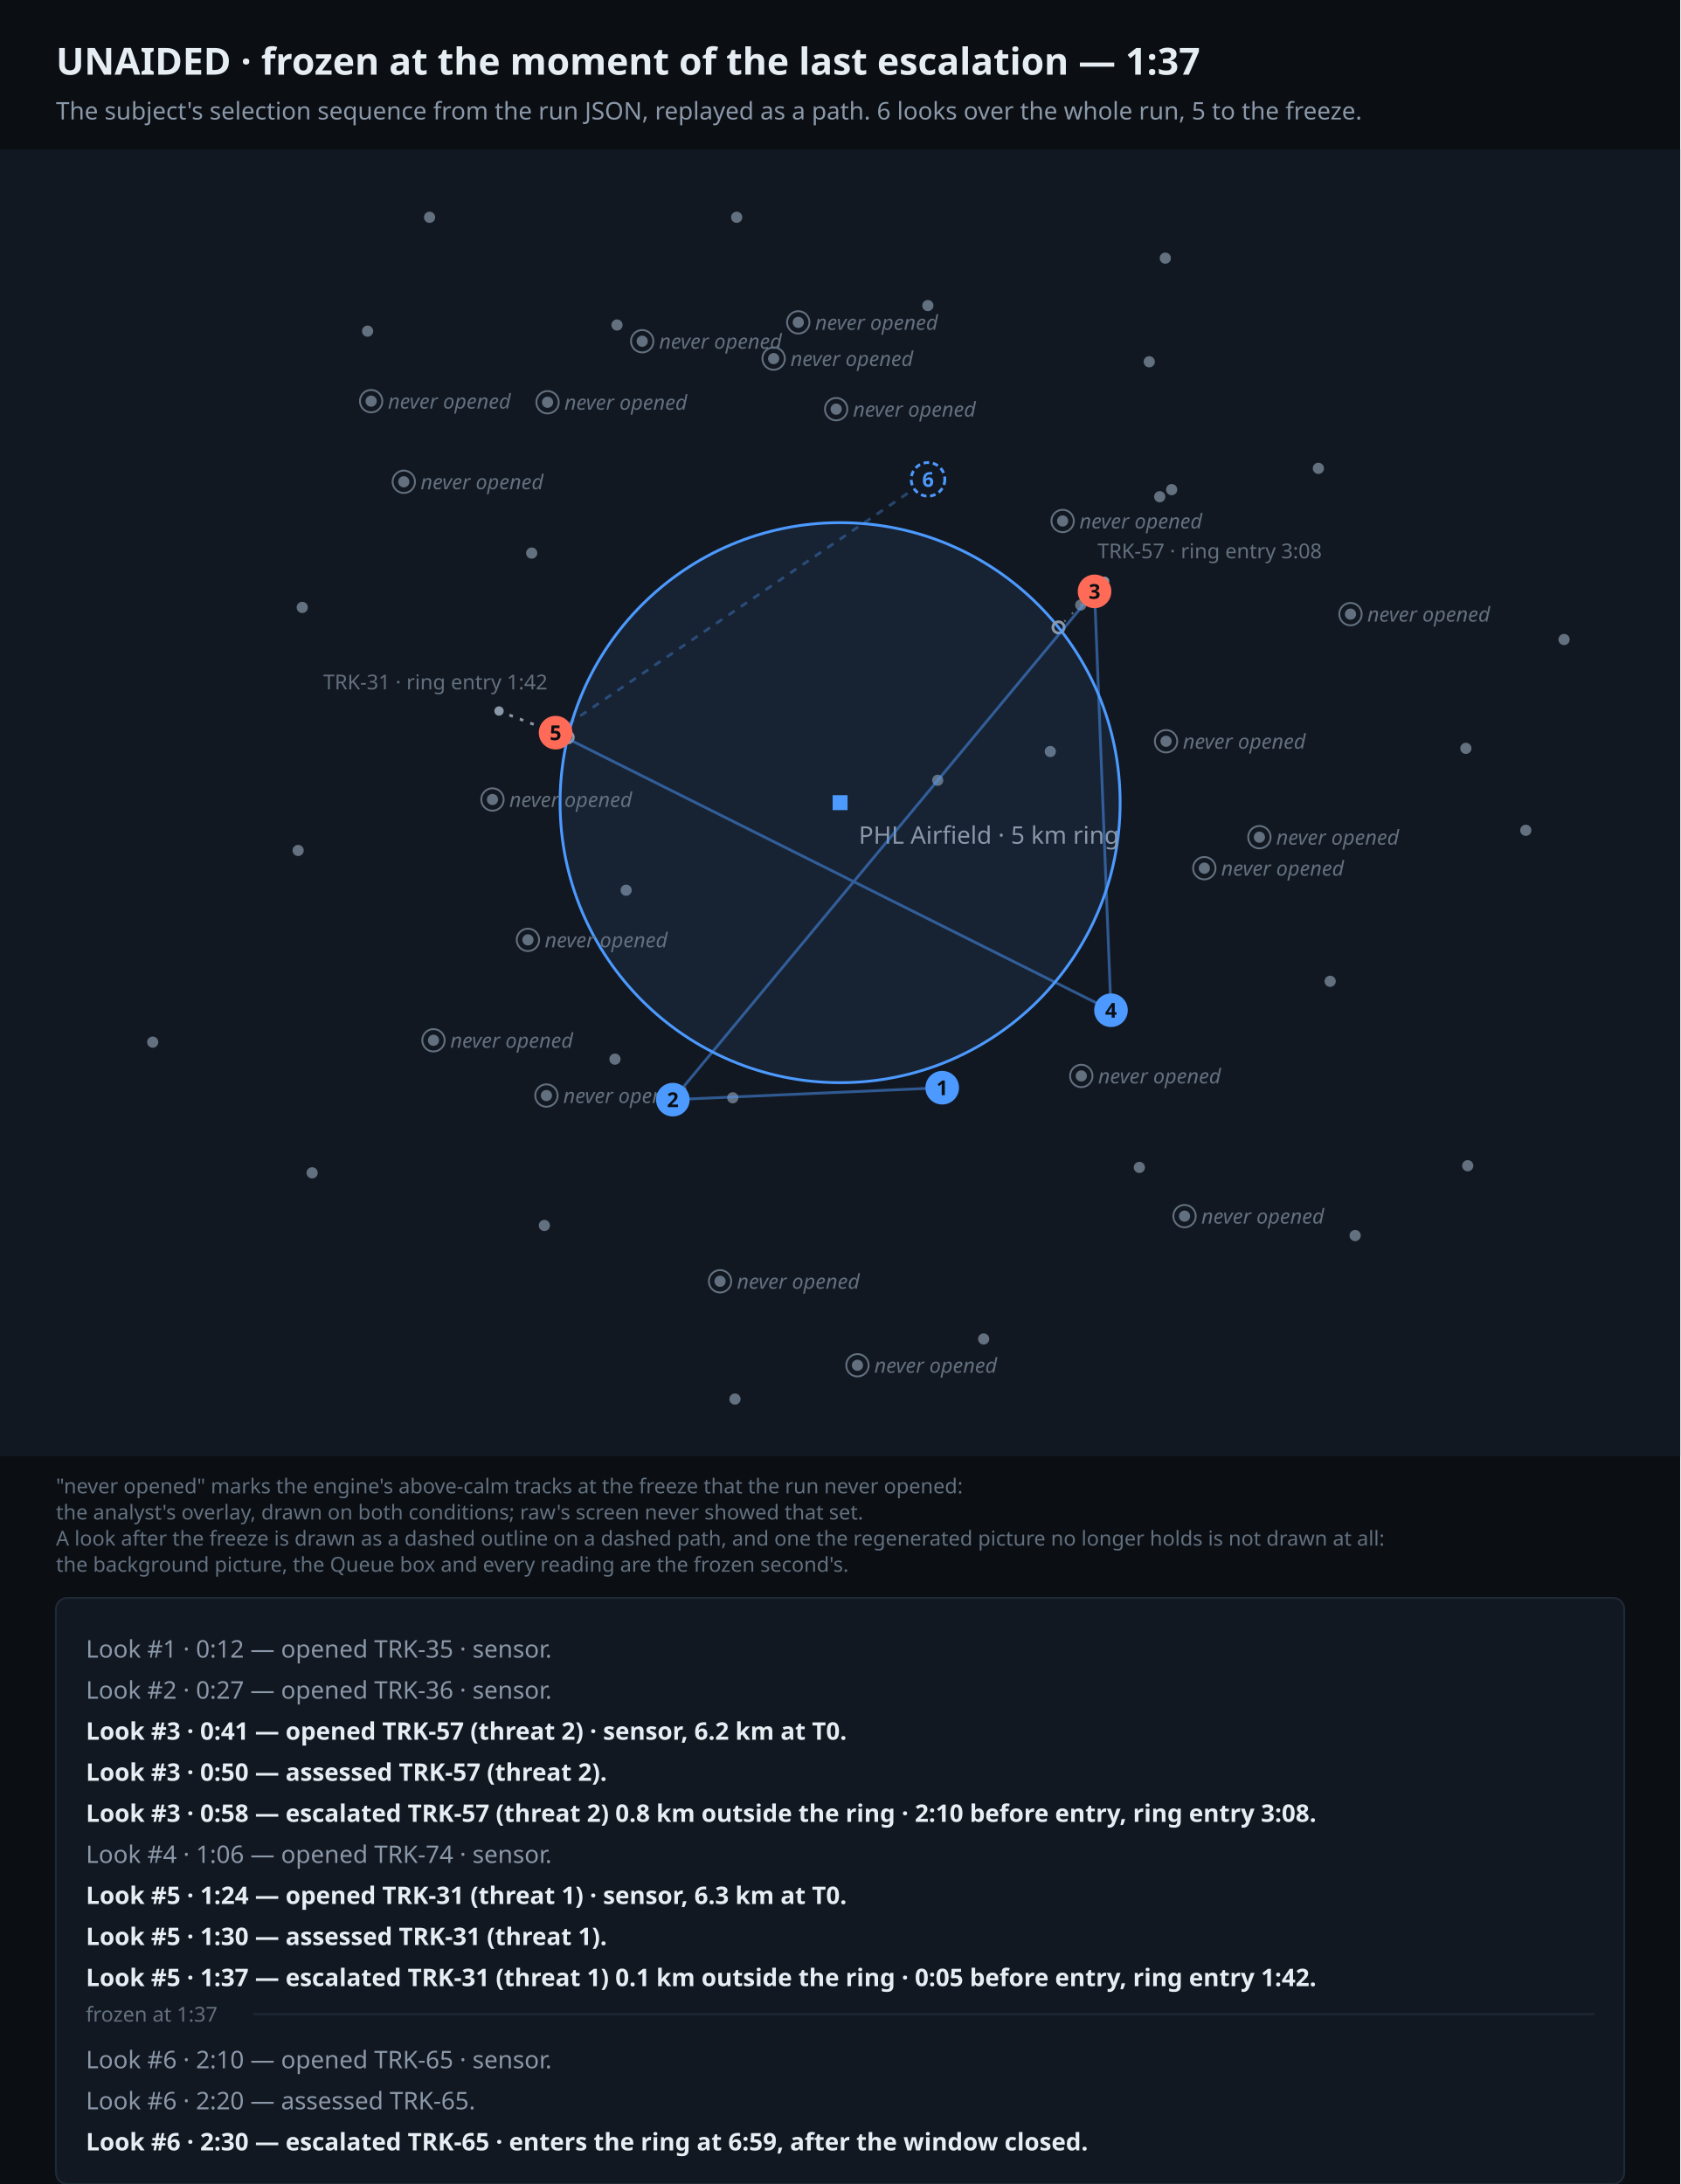
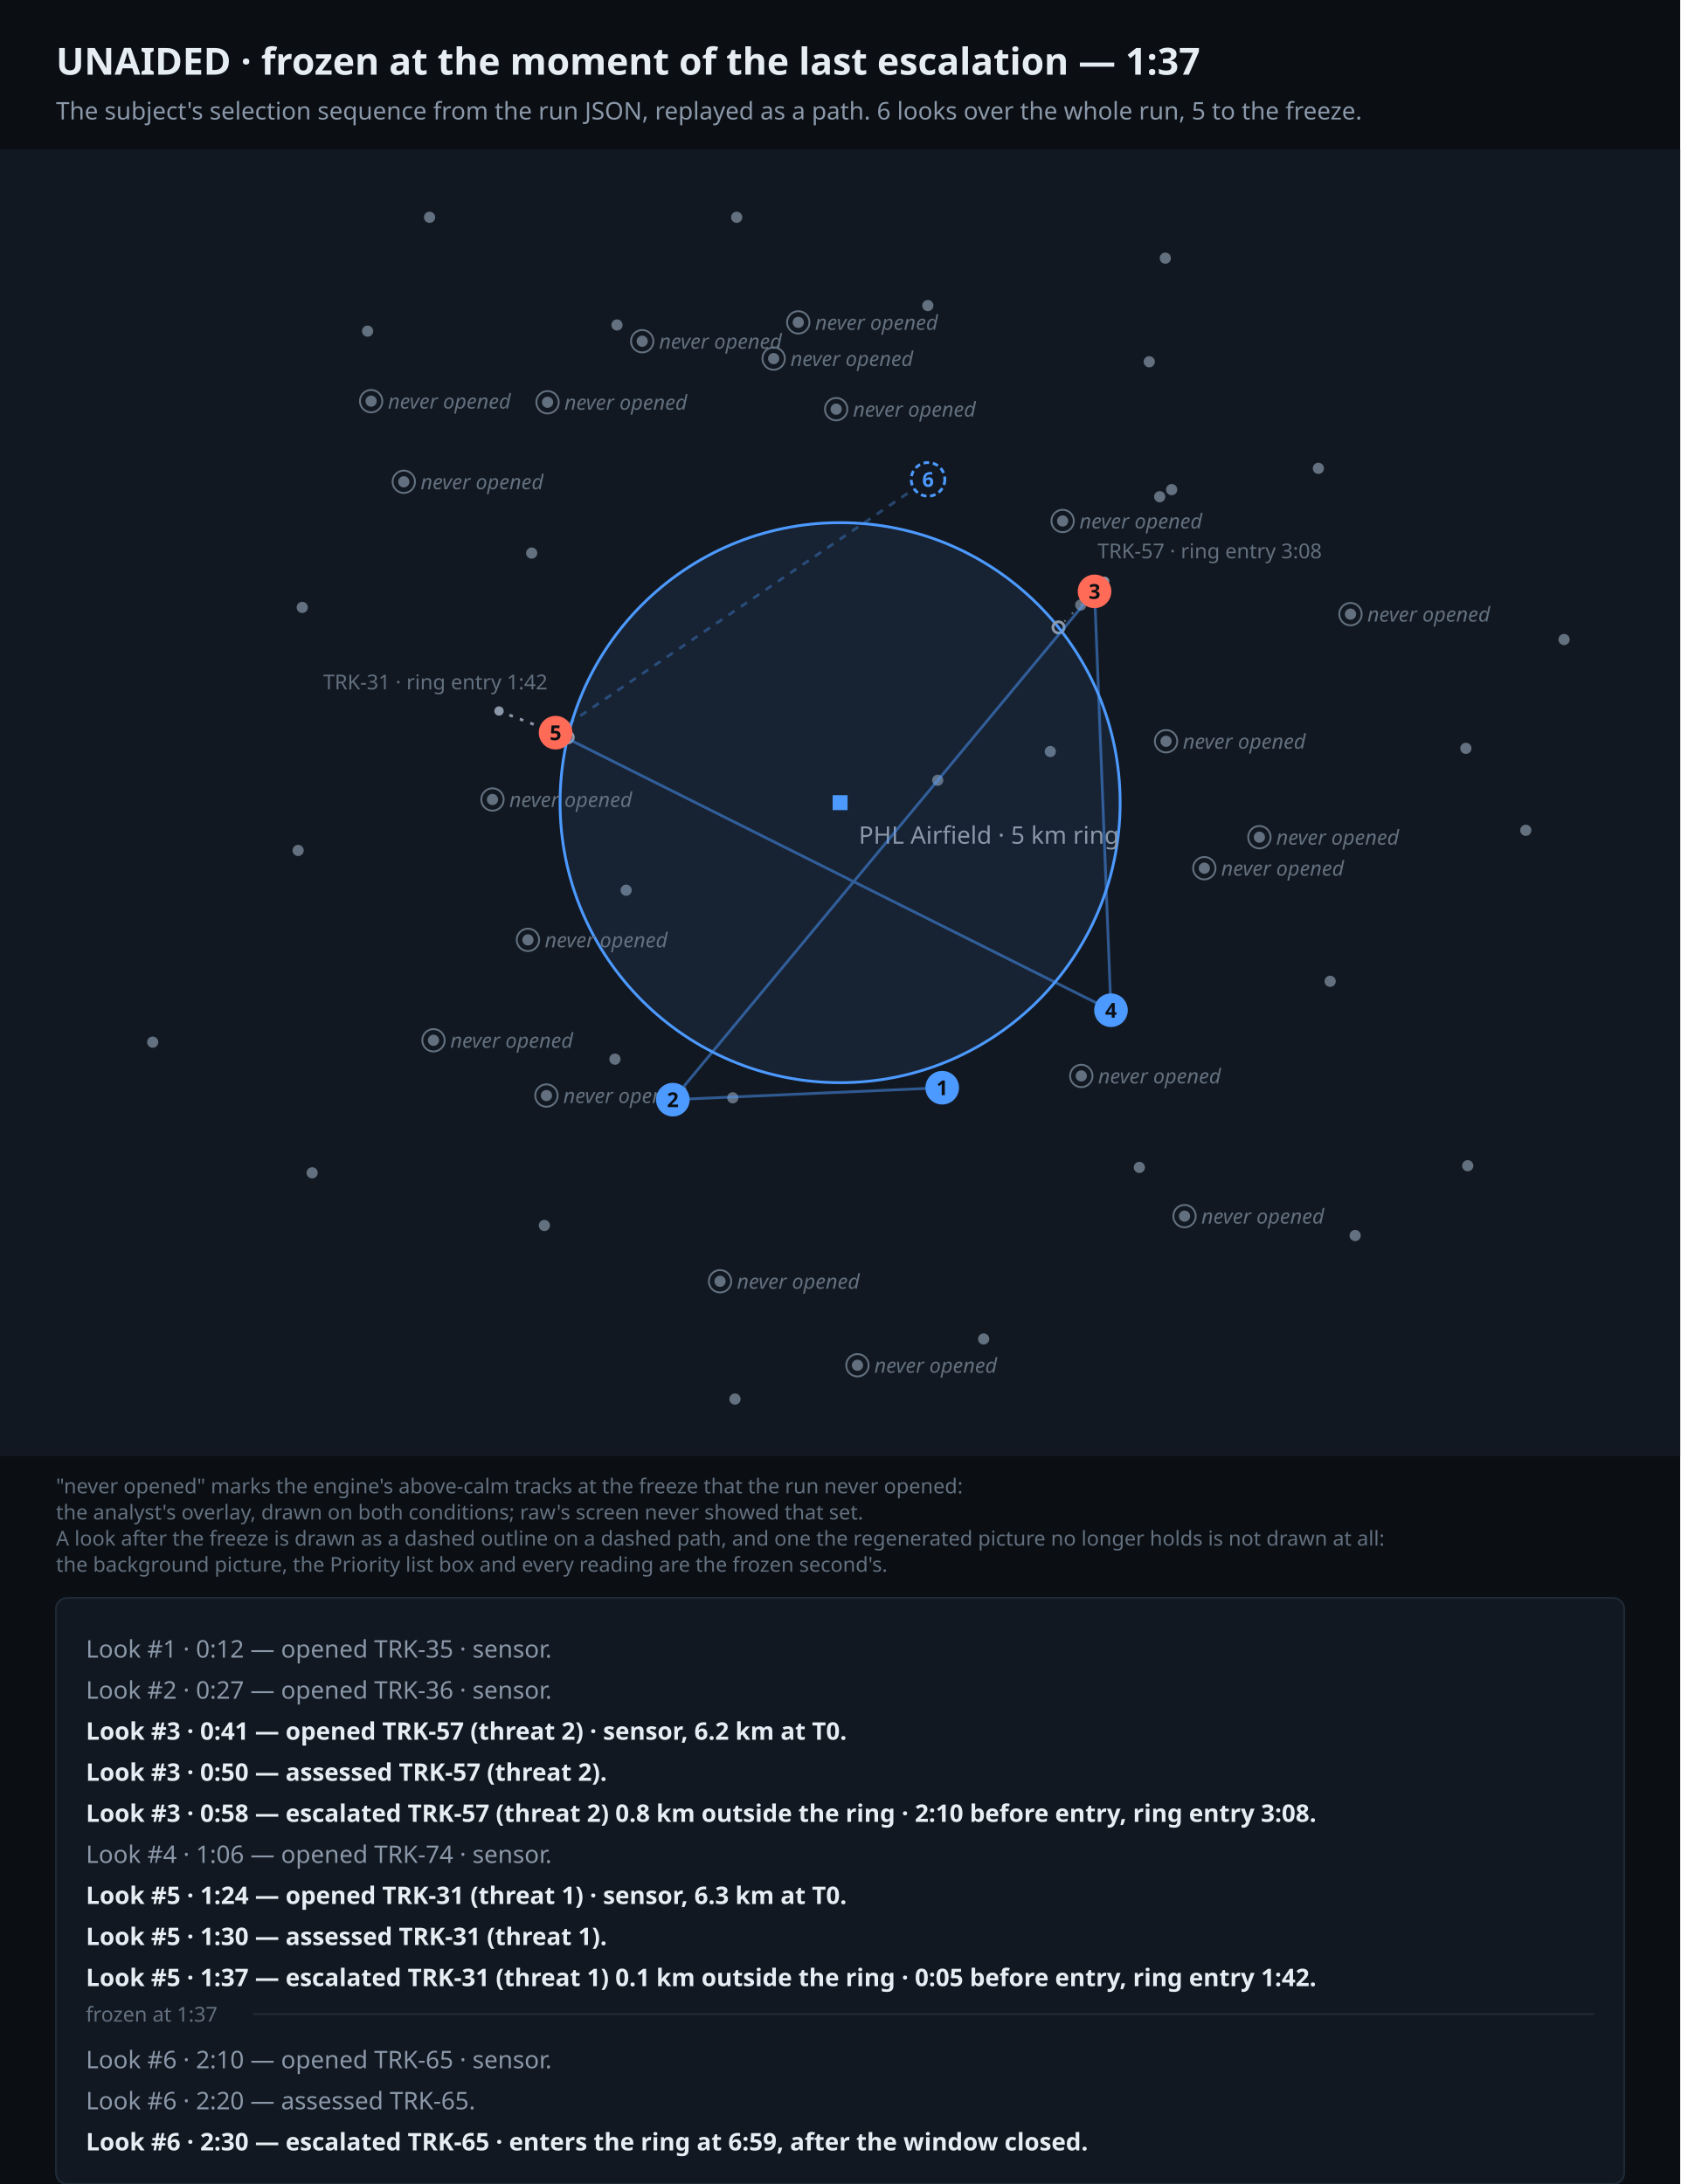
<svg xmlns="http://www.w3.org/2000/svg" width="900" height="1170" viewBox="0 0 900 1170" data-subject="S05" data-scenario="03a" data-mode="raw" data-run="1">
  <rect width="900" height="1170" fill="#0b0f14" />
  <text x="30" y="40" font-family="system-ui, sans-serif" class="title" font-size="20" font-weight="700" fill="#e6edf3">UNAIDED · frozen at the moment of the last escalation — 1:37</text>
  <text x="30" y="64" font-family="system-ui, sans-serif" class="subtitle" font-size="13" fill="#8b98a9">The subject's selection sequence from the run JSON, replayed as a path. 6 looks over the whole run, 5 to the freeze.</text>
  <defs>
    <clipPath id="panel">
      <rect x="0" y="0" width="900" height="700" />
    </clipPath>
  </defs>
  <g class="map" transform="translate(0 80)" clip-path="url(#panel)">
    <rect width="900" height="700" fill="#121821" />
    <circle class="track" data-id="adsb-a33716" cx="502.3" cy="338" r="3" fill="#63707f" />
    <circle class="track" data-id="adsb-a3a178" cx="837.8" cy="262.6" r="3" fill="#63707f" />
    <circle class="track" data-id="adsb-a3b796" cx="81.8" cy="478.3" r="3" fill="#63707f" />
    <circle class="track" data-id="adsb-a43667" cx="627.6" cy="182.3" r="3" fill="#63707f" />
    <circle class="track" data-id="adsb-a7c7f2" cx="817.3" cy="364.8" r="3" fill="#63707f" />
    <circle class="track" data-id="adsb-a8021b" cx="562.6" cy="322.6" r="3" fill="#63707f" />
    <circle class="track" data-id="adsb-a89076" cx="335.4" cy="396.9" r="3" fill="#63707f" />
    <circle class="track" data-id="adsb-aa08fb" cx="624.2" cy="58.3" r="3" fill="#63707f" />
    <circle class="track" data-id="inject-100" cx="392.5" cy="508.1" r="3" fill="#63707f" />
    <circle class="track" data-id="inject-103" cx="497" cy="83.7" r="3" fill="#63707f" />
    <circle class="track" data-id="inject-104" cx="615.6" cy="113.8" r="3" fill="#63707f" />
    <circle class="track" data-id="inject-105" cx="706.2" cy="170.9" r="3" fill="#63707f" />
    <circle class="track" data-id="inject-106" cx="785.2" cy="320.9" r="3" fill="#63707f" />
    <circle class="track" data-id="inject-107" cx="712.5" cy="445.7" r="3" fill="#63707f" />
    <circle class="track" data-id="inject-108" cx="725.9" cy="581.9" r="3" fill="#63707f" />
    <circle class="track" data-id="inject-109" cx="526.9" cy="637.3" r="3" fill="#63707f" />
    <circle class="track" data-id="inject-110" cx="393.7" cy="669.5" r="3" fill="#63707f" />
    <circle class="track" data-id="inject-111" cx="291.6" cy="576.5" r="3" fill="#63707f" />
    <circle class="track" data-id="inject-112" cx="167.2" cy="548.3" r="3" fill="#63707f" />
    <circle class="track" data-id="inject-113" cx="159.7" cy="375.6" r="3" fill="#63707f" />
    <circle class="track" data-id="inject-114" cx="161.9" cy="245.4" r="3" fill="#63707f" />
    <circle class="track" data-id="inject-115" cx="196.9" cy="97.4" r="3" fill="#63707f" />
    <circle class="track" data-id="inject-116" cx="330.5" cy="94.1" r="3" fill="#63707f" />
    <circle class="track" data-id="inject-117" cx="394.6" cy="36.4" r="3" fill="#63707f" />
    <circle class="track" data-id="inject-118" cx="284.8" cy="216.3" r="3" fill="#63707f" />
    <circle class="track" data-id="inject-119" cx="786.2" cy="544.5" r="3" fill="#63707f" />
    <circle class="track" data-id="inject-12" cx="427.6" cy="92.7" r="3" fill="#63707f" />
    <circle class="track" data-id="inject-120" cx="569.2" cy="199.1" r="3" fill="#63707f" />
    <circle class="track" data-id="inject-121" cx="610.3" cy="545.4" r="3" fill="#63707f" />
    <circle class="track" data-id="inject-122" cx="230.1" cy="36.4" r="3" fill="#63707f" />
    <circle class="track" data-id="inject-123" cx="621.2" cy="186.1" r="3" fill="#63707f" />
    <circle class="track" data-id="inject-15" cx="624.6" cy="317.1" r="3" fill="#63707f" />
    <circle class="track" data-id="inject-20" cx="459.3" cy="651.4" r="3" fill="#63707f" />
    <circle class="track" data-id="inject-22" cx="447.9" cy="139.2" r="3" fill="#63707f" />
    <circle class="track" data-id="inject-25" cx="344" cy="102.8" r="3" fill="#63707f" />
    <circle class="track" data-id="inject-31" cx="302.3" cy="314.3" r="3" fill="#63707f" />
    <circle class="track" data-id="inject-35" cx="505" cy="502.6" r="3" fill="#63707f" />
    <circle class="track" data-id="inject-36" cx="329.4" cy="487.4" r="3" fill="#63707f" />
    <circle class="track" data-id="inject-45" cx="293.3" cy="135.5" r="3" fill="#63707f" />
    <circle class="track" data-id="inject-47" cx="216.3" cy="178.1" r="3" fill="#63707f" />
    <circle class="track" data-id="inject-48" cx="292.7" cy="506.9" r="3" fill="#63707f" />
    <circle class="track" data-id="inject-52" cx="198.8" cy="134.9" r="3" fill="#63707f" />
    <circle class="track" data-id="inject-56" cx="414.4" cy="112.1" r="3" fill="#63707f" />
    <circle class="track" data-id="inject-57" cx="578.9" cy="244.1" r="3" fill="#63707f" />
    <circle class="track" data-id="inject-58" cx="723.4" cy="249" r="3" fill="#63707f" />
    <circle class="track" data-id="inject-60" cx="263.8" cy="348.3" r="3" fill="#63707f" />
    <circle class="track" data-id="inject-62" cx="645.1" cy="385.1" r="3" fill="#63707f" />
    <circle class="track" data-id="inject-64" cx="634.5" cy="571.5" r="3" fill="#63707f" />
    <circle class="track" data-id="inject-65" cx="502.1" cy="174.2" r="3" fill="#63707f" />
    <circle class="track" data-id="inject-74" cx="589.9" cy="462" r="3" fill="#63707f" />
    <circle class="track" data-id="inject-84" cx="385.7" cy="606.4" r="3" fill="#63707f" />
    <circle class="track" data-id="inject-85" cx="232.2" cy="477.3" r="3" fill="#63707f" />
    <circle class="track" data-id="inject-86" cx="674.6" cy="368.5" r="3" fill="#63707f" />
    <circle class="track" data-id="inject-91" cx="579.2" cy="496.4" r="3" fill="#63707f" />
    <circle class="track" data-id="inject-94" cx="282.8" cy="423.5" r="3" fill="#63707f" />
    <circle class="ring" cx="450" cy="350" r="150" fill="#4c9aff" fill-opacity="0.08" stroke="#4c9aff" stroke-width="1.5" />
    <rect x="446" y="346" width="8" height="8" fill="#4c9aff" />
    <text x="460" y="372" font-family="system-ui, sans-serif" font-size="13" fill="#8b98a9">PHL Airfield · 5 km ring</text>
    <polyline points="267.3,300.9 267.6,301.1 268,301.2 268.3,301.3 268.7,301.5 269.1,301.6 269.4,301.7 269.8,301.9 270.1,302 270.5,302.2 270.9,302.3 271.2,302.4 271.6,302.6 271.9,302.7 272.3,302.8 272.7,303 273,303.1 273.4,303.3 273.8,303.4 274.1,303.5 274.5,303.7 274.8,303.8 275.2,304 275.6,304.1 275.9,304.2 276.3,304.4 276.6,304.5 277,304.6 277.4,304.8 277.7,304.9 278.1,305.1 278.5,305.2 278.8,305.3 279.2,305.5 279.5,305.6 279.9,305.8 280.2,305.9 280.6,306.1 281,306.2 281.3,306.3 281.7,306.5 282,306.6 282.4,306.7 282.8,306.9 283.1,307 283.5,307.2 283.9,307.3 284.2,307.4 284.6,307.6 284.9,307.7 285.3,307.8 285.7,308 286,308.1 286.4,308.3 286.7,308.4 287.1,308.5 287.5,308.7 287.8,308.8 288.2,309 288.6,309.1 288.9,309.2 289.3,309.4 289.6,309.5 290,309.6 290.3,309.8 290.7,309.9 291.1,310.1 291.4,310.2 291.8,310.3 292.1,310.5 292.5,310.6 292.9,310.7 293.2,310.9 293.6,311 294,311.2 294.3,311.3 294.7,311.4 295,311.6 295.4,311.7 295.8,311.8 296.1,312 296.5,312.1 296.8,312.3 297.2,312.4 297.6,312.5 297.9,312.7 298.3,312.8 298.7,313 299,313.1 299.4,313.2 299.7,313.4 300.1,313.5 300.4,313.6 300.8,313.8 301.2,313.9 301.5,314.1 301.9,314.2 302.3,314.3" fill="none" class="trail" data-id="inject-31" stroke="#8b98a9" stroke-width="1.5" stroke-dasharray="2 4" />
    <polyline points="302.3,314.3 302.6,314.5 303,314.6 303.3,314.7 303.7,314.9 304.1,315" fill="none" class="trail-ahead" data-id="inject-31" stroke="#63707f" stroke-width="1" stroke-dasharray="1 5" />
    <circle class="trail-first" data-id="inject-31" cx="267.3" cy="300.9" r="2.5" fill="#8b98a9" />
    <circle class="entry" data-id="inject-31" cx="304.1" cy="315" r="3" fill="none" stroke="#8b98a9" stroke-width="1.5" />
    <polyline points="591.7,231.4 591.5,231.5 591.4,231.7 591.3,231.8 591.1,231.9 591,232.1 590.9,232.2 590.7,232.3 590.6,232.4 590.5,232.6 590.4,232.7 590.2,232.8 590.1,233 590,233.1 589.8,233.2 589.7,233.4 589.6,233.5 589.4,233.6 589.3,233.8 589.2,233.9 589,234 588.9,234.1 588.8,234.3 588.7,234.4 588.5,234.6 588.4,234.7 588.3,234.8 588.1,235 588,235.1 587.9,235.2 587.7,235.4 587.6,235.5 587.5,235.6 587.3,235.7 587.2,235.9 587.1,236 586.9,236.1 586.8,236.3 586.7,236.4 586.6,236.5 586.4,236.7 586.3,236.8 586.2,236.9 586,237.1 585.9,237.2 585.8,237.3 585.6,237.4 585.5,237.6 585.4,237.7 585.2,237.8 585.1,238 585,238.1 584.8,238.2 584.7,238.4 584.6,238.5 584.5,238.6 584.3,238.8 584.2,238.9 584,239 583.9,239.1 583.8,239.3 583.7,239.4 583.5,239.5 583.4,239.7 583.3,239.8 583.2,239.9 583,240.1 582.9,240.2 582.7,240.3 582.6,240.5 582.5,240.6 582.4,240.7 582.2,240.9 582.1,241 581.9,241.1 581.8,241.2 581.7,241.4 581.6,241.5 581.4,241.6 581.3,241.8 581.2,241.9 581,242 580.9,242.2 580.8,242.3 580.6,242.4 580.5,242.6 580.4,242.7 580.3,242.8 580.1,242.9 580,243.1 579.9,243.2 579.7,243.3 579.6,243.5 579.5,243.6 579.3,243.7 579.2,243.9 579.1,244 578.9,244.1" fill="none" class="trail" data-id="inject-57" stroke="#8b98a9" stroke-width="1.5" stroke-dasharray="2 4" />
    <polyline points="578.9,244.1 578.8,244.3 578.7,244.4 578.5,244.5 578.4,244.6 578.3,244.8 578.2,244.9 578,245 577.9,245.2 577.8,245.3 577.6,245.4 577.5,245.6 577.4,245.7 577.2,245.8 577.1,246 577,246.1 576.8,246.2 576.7,246.3 576.6,246.5 576.4,246.6 576.3,246.7 576.2,246.9 576.1,247 575.9,247.1 575.8,247.3 575.7,247.4 575.5,247.5 575.4,247.7 575.3,247.8 575.1,247.9 575,248 574.9,248.2 574.7,248.3 574.6,248.4 574.5,248.6 574.4,248.7 574.2,248.8 574.1,249 573.9,249.1 573.8,249.2 573.7,249.4 573.6,249.5 573.4,249.6 573.3,249.7 573.2,249.9 573,250 572.9,250.1 572.8,250.3 572.6,250.4 572.5,250.5 572.4,250.7 572.3,250.8 572.1,250.9 572,251.1 571.8,251.2 571.7,251.3 571.6,251.4 571.5,251.6 571.3,251.7 571.2,251.8 571.1,252 570.9,252.1 570.8,252.2 570.7,252.4 570.5,252.5 570.4,252.7 570.3,252.8 570.2,252.9 570,253 569.9,253.2 569.7,253.3 569.6,253.4 569.5,253.6 569.4,253.7 569.2,253.8 569.1,254 569,254.1 568.8,254.2 568.7,254.4 568.6,254.5 568.4,254.6 568.3,254.7 568.2,254.9 568.1,255 567.9,255.1 567.8,255.3 567.6,255.4 567.5,255.5 567.4,255.7 567.3,255.8 567.1,255.9 567,256.1" fill="none" class="trail-ahead" data-id="inject-57" stroke="#63707f" stroke-width="1" stroke-dasharray="1 5" />
    <circle class="trail-first" data-id="inject-57" cx="591.7" cy="231.4" r="2.5" fill="#8b98a9" />
    <circle class="entry" data-id="inject-57" cx="567" cy="256.1" r="3" fill="none" stroke="#8b98a9" stroke-width="1.5" />
    <circle class="never-opened" data-id="inject-15" cx="624.6" cy="317.1" r="6" fill="none" stroke="#63707f" stroke-width="1" />
    <text x="633.6" y="321.1" font-family="system-ui, sans-serif" font-size="11" font-style="italic" fill="#63707f">never opened</text>
    <circle class="never-opened" data-id="inject-94" cx="282.8" cy="423.5" r="6" fill="none" stroke="#63707f" stroke-width="1" />
    <text x="291.8" y="427.5" font-family="system-ui, sans-serif" font-size="11" font-style="italic" fill="#63707f">never opened</text>
    <circle class="never-opened" data-id="inject-62" cx="645.1" cy="385.1" r="6" fill="none" stroke="#63707f" stroke-width="1" />
    <text x="654.1" y="389.1" font-family="system-ui, sans-serif" font-size="11" font-style="italic" fill="#63707f">never opened</text>
    <circle class="never-opened" data-id="inject-48" cx="292.7" cy="506.9" r="6" fill="none" stroke="#63707f" stroke-width="1" />
    <text x="301.7" y="510.9" font-family="system-ui, sans-serif" font-size="11" font-style="italic" fill="#63707f">never opened</text>
    <circle class="never-opened" data-id="inject-45" cx="293.3" cy="135.5" r="6" fill="none" stroke="#63707f" stroke-width="1" />
    <text x="302.3" y="139.5" font-family="system-ui, sans-serif" font-size="11" font-style="italic" fill="#63707f">never opened</text>
    <circle class="never-opened" data-id="inject-86" cx="674.6" cy="368.5" r="6" fill="none" stroke="#63707f" stroke-width="1" />
    <text x="683.6" y="372.5" font-family="system-ui, sans-serif" font-size="11" font-style="italic" fill="#63707f">never opened</text>
    <circle class="never-opened" data-id="inject-12" cx="427.6" cy="92.7" r="6" fill="none" stroke="#63707f" stroke-width="1" />
    <text x="436.6" y="96.7" font-family="system-ui, sans-serif" font-size="11" font-style="italic" fill="#63707f">never opened</text>
    <circle class="never-opened" data-id="inject-25" cx="344" cy="102.8" r="6" fill="none" stroke="#63707f" stroke-width="1" />
    <text x="353" y="106.8" font-family="system-ui, sans-serif" font-size="11" font-style="italic" fill="#63707f">never opened</text>
    <circle class="never-opened" data-id="inject-20" cx="459.3" cy="651.4" r="6" fill="none" stroke="#63707f" stroke-width="1" />
    <text x="468.3" y="655.4" font-family="system-ui, sans-serif" font-size="11" font-style="italic" fill="#63707f">never opened</text>
    <circle class="never-opened" data-id="inject-64" cx="634.5" cy="571.5" r="6" fill="none" stroke="#63707f" stroke-width="1" />
    <text x="643.5" y="575.5" font-family="system-ui, sans-serif" font-size="11" font-style="italic" fill="#63707f">never opened</text>
    <circle class="never-opened" data-id="inject-85" cx="232.2" cy="477.3" r="6" fill="none" stroke="#63707f" stroke-width="1" />
    <text x="241.2" y="481.3" font-family="system-ui, sans-serif" font-size="11" font-style="italic" fill="#63707f">never opened</text>
    <circle class="never-opened" data-id="inject-58" cx="723.4" cy="249" r="6" fill="none" stroke="#63707f" stroke-width="1" />
    <text x="732.4" y="253" font-family="system-ui, sans-serif" font-size="11" font-style="italic" fill="#63707f">never opened</text>
    <circle class="never-opened" data-id="inject-52" cx="198.8" cy="134.9" r="6" fill="none" stroke="#63707f" stroke-width="1" />
    <text x="207.8" y="138.9" font-family="system-ui, sans-serif" font-size="11" font-style="italic" fill="#63707f">never opened</text>
    <circle class="never-opened" data-id="inject-60" cx="263.8" cy="348.3" r="6" fill="none" stroke="#63707f" stroke-width="1" />
    <text x="272.8" y="352.3" font-family="system-ui, sans-serif" font-size="11" font-style="italic" fill="#63707f">never opened</text>
    <circle class="never-opened" data-id="inject-91" cx="579.2" cy="496.4" r="6" fill="none" stroke="#63707f" stroke-width="1" />
    <text x="588.2" y="500.4" font-family="system-ui, sans-serif" font-size="11" font-style="italic" fill="#63707f">never opened</text>
    <circle class="never-opened" data-id="inject-22" cx="447.9" cy="139.2" r="6" fill="none" stroke="#63707f" stroke-width="1" />
    <text x="456.9" y="143.2" font-family="system-ui, sans-serif" font-size="11" font-style="italic" fill="#63707f">never opened</text>
    <circle class="never-opened" data-id="inject-56" cx="414.4" cy="112.1" r="6" fill="none" stroke="#63707f" stroke-width="1" />
    <text x="423.4" y="116.1" font-family="system-ui, sans-serif" font-size="11" font-style="italic" fill="#63707f">never opened</text>
    <circle class="never-opened" data-id="inject-120" cx="569.2" cy="199.1" r="6" fill="none" stroke="#63707f" stroke-width="1" />
    <text x="578.2" y="203.1" font-family="system-ui, sans-serif" font-size="11" font-style="italic" fill="#63707f">never opened</text>
    <circle class="never-opened" data-id="inject-84" cx="385.7" cy="606.4" r="6" fill="none" stroke="#63707f" stroke-width="1" />
    <text x="394.7" y="610.4" font-family="system-ui, sans-serif" font-size="11" font-style="italic" fill="#63707f">never opened</text>
    <circle class="never-opened" data-id="inject-47" cx="216.3" cy="178.1" r="6" fill="none" stroke="#63707f" stroke-width="1" />
    <text x="225.3" y="182.1" font-family="system-ui, sans-serif" font-size="11" font-style="italic" fill="#63707f">never opened</text>
    <polyline points="504.7,502.7 360.4,509.1 586.3,236.8 595.1,461.2 297.6,312.5" fill="none" class="path" stroke="#4c9aff" stroke-opacity="0.5" stroke-width="1.5" />
    <polyline points="297.6,312.5 497.1,176.8" fill="none" class="path-late" stroke="#4c9aff" stroke-opacity="0.35" stroke-width="1.5" stroke-dasharray="4 4" />
    <circle class="hop" data-k="1" data-id="inject-35" data-t="12" cx="504.7" cy="502.7" r="9" fill="#4c9aff" />
    <text x="504.7" y="506.7" font-family="system-ui, sans-serif" font-size="11" font-weight="700" text-anchor="middle" fill="#0b0f14">1</text>
    <circle class="hop" data-k="2" data-id="inject-36" data-t="27" cx="360.4" cy="509.1" r="9" fill="#4c9aff" />
    <text x="360.4" y="513.1" font-family="system-ui, sans-serif" font-size="11" font-weight="700" text-anchor="middle" fill="#0b0f14">2</text>
    <circle class="hop" data-k="3" data-id="inject-57" data-t="41" cx="586.3" cy="236.8" r="9" fill="#ff6b57" />
    <text x="586.3" y="240.8" font-family="system-ui, sans-serif" font-size="11" font-weight="700" text-anchor="middle" fill="#0b0f14">3</text>
    <circle class="hop" data-k="4" data-id="inject-74" data-t="66" cx="595.1" cy="461.2" r="9" fill="#4c9aff" />
    <text x="595.1" y="465.2" font-family="system-ui, sans-serif" font-size="11" font-weight="700" text-anchor="middle" fill="#0b0f14">4</text>
    <circle class="hop" data-k="5" data-id="inject-31" data-t="84" cx="297.6" cy="312.5" r="9" fill="#ff6b57" />
    <text x="297.6" y="316.5" font-family="system-ui, sans-serif" font-size="11" font-weight="700" text-anchor="middle" fill="#0b0f14">5</text>
    <circle class="hop-late" data-k="6" data-id="inject-65" data-t="130" cx="497.1" cy="176.8" r="9" fill="#121821" stroke="#4c9aff" stroke-width="1.5" stroke-dasharray="3 2" />
    <text x="497.1" y="180.8" font-family="system-ui, sans-serif" font-size="11" font-weight="700" text-anchor="middle" fill="#4c9aff">6</text>
    <text x="293.3" y="289.3" font-family="system-ui, sans-serif" class="threat-label" data-id="inject-31" font-size="11" text-anchor="end" fill="#63707f">TRK-31 · ring entry 1:42</text>
    <text x="587.9" y="219.1" font-family="system-ui, sans-serif" class="threat-label" data-id="inject-57" font-size="11" fill="#63707f">TRK-57 · ring entry 3:08</text>
  </g>
  <text x="30" y="800" font-family="system-ui, sans-serif" class="footnote" font-size="11" fill="#63707f">"never opened" marks the engine's above-calm tracks at the freeze that the run never opened:</text>
  <text x="30" y="814" font-family="system-ui, sans-serif" class="footnote" font-size="11" fill="#63707f">the analyst's overlay, drawn on both conditions; raw's screen never showed that set.</text>
  <text x="30" y="828" font-family="system-ui, sans-serif" class="footnote" font-size="11" fill="#63707f">A look after the freeze is drawn as a dashed outline on a dashed path, and one the regenerated picture no longer holds is not drawn at all:</text>
-   <text x="30" y="842" font-family="system-ui, sans-serif" class="footnote" font-size="11" fill="#63707f">the background picture, the Queue box and every reading are the frozen second's.</text>
+   <text x="30" y="842" font-family="system-ui, sans-serif" class="footnote" font-size="11" fill="#63707f">the background picture, the Priority list box and every reading are the frozen second's.</text>
  <rect x="30" y="856" width="840" height="314" rx="6" fill="#121821" stroke="#1f2a37" />
  <text x="46" y="888" font-family="system-ui, sans-serif" class="caption" font-size="13" fill="#8b98a9">Look #1 · 0:12 — opened TRK-35 · sensor.</text>
  <text x="46" y="910" font-family="system-ui, sans-serif" class="caption" font-size="13" fill="#8b98a9">Look #2 · 0:27 — opened TRK-36 · sensor.</text>
  <text x="46" y="932" font-family="system-ui, sans-serif" class="caption" font-size="13" font-weight="600" fill="#e6edf3">Look #3 · 0:41 — opened TRK-57 (threat 2) · sensor, 6.2 km at T0.</text>
  <text x="46" y="954" font-family="system-ui, sans-serif" class="caption" font-size="13" font-weight="600" fill="#e6edf3">Look #3 · 0:50 — assessed TRK-57 (threat 2).</text>
  <text x="46" y="976" font-family="system-ui, sans-serif" class="caption" font-size="13" font-weight="600" fill="#e6edf3">Look #3 · 0:58 — escalated TRK-57 (threat 2) 0.8 km outside the ring · 2:10 before entry, ring entry 3:08.</text>
  <text x="46" y="998" font-family="system-ui, sans-serif" class="caption" font-size="13" fill="#8b98a9">Look #4 · 1:06 — opened TRK-74 · sensor.</text>
  <text x="46" y="1020" font-family="system-ui, sans-serif" class="caption" font-size="13" font-weight="600" fill="#e6edf3">Look #5 · 1:24 — opened TRK-31 (threat 1) · sensor, 6.3 km at T0.</text>
  <text x="46" y="1042" font-family="system-ui, sans-serif" class="caption" font-size="13" font-weight="600" fill="#e6edf3">Look #5 · 1:30 — assessed TRK-31 (threat 1).</text>
  <text x="46" y="1064" font-family="system-ui, sans-serif" class="caption" font-size="13" font-weight="600" fill="#e6edf3">Look #5 · 1:37 — escalated TRK-31 (threat 1) 0.1 km outside the ring · 0:05 before entry, ring entry 1:42.</text>
  <text x="46" y="1083" font-family="system-ui, sans-serif" class="caption-rule-label" font-size="11" fill="#63707f">frozen at 1:37</text>
  <line class="caption-rule" x1="135.6" y1="1079" x2="854" y2="1079" stroke="#1f2a37" />
  <text x="46" y="1108" font-family="system-ui, sans-serif" class="caption" font-size="13" fill="#8b98a9">Look #6 · 2:10 — opened TRK-65 · sensor.</text>
  <text x="46" y="1130" font-family="system-ui, sans-serif" class="caption" font-size="13" fill="#8b98a9">Look #6 · 2:20 — assessed TRK-65.</text>
  <text x="46" y="1152" font-family="system-ui, sans-serif" class="caption" font-size="13" font-weight="600" fill="#e6edf3">Look #6 · 2:30 — escalated TRK-65 · enters the ring at 6:59, after the window closed.</text>
</svg>
